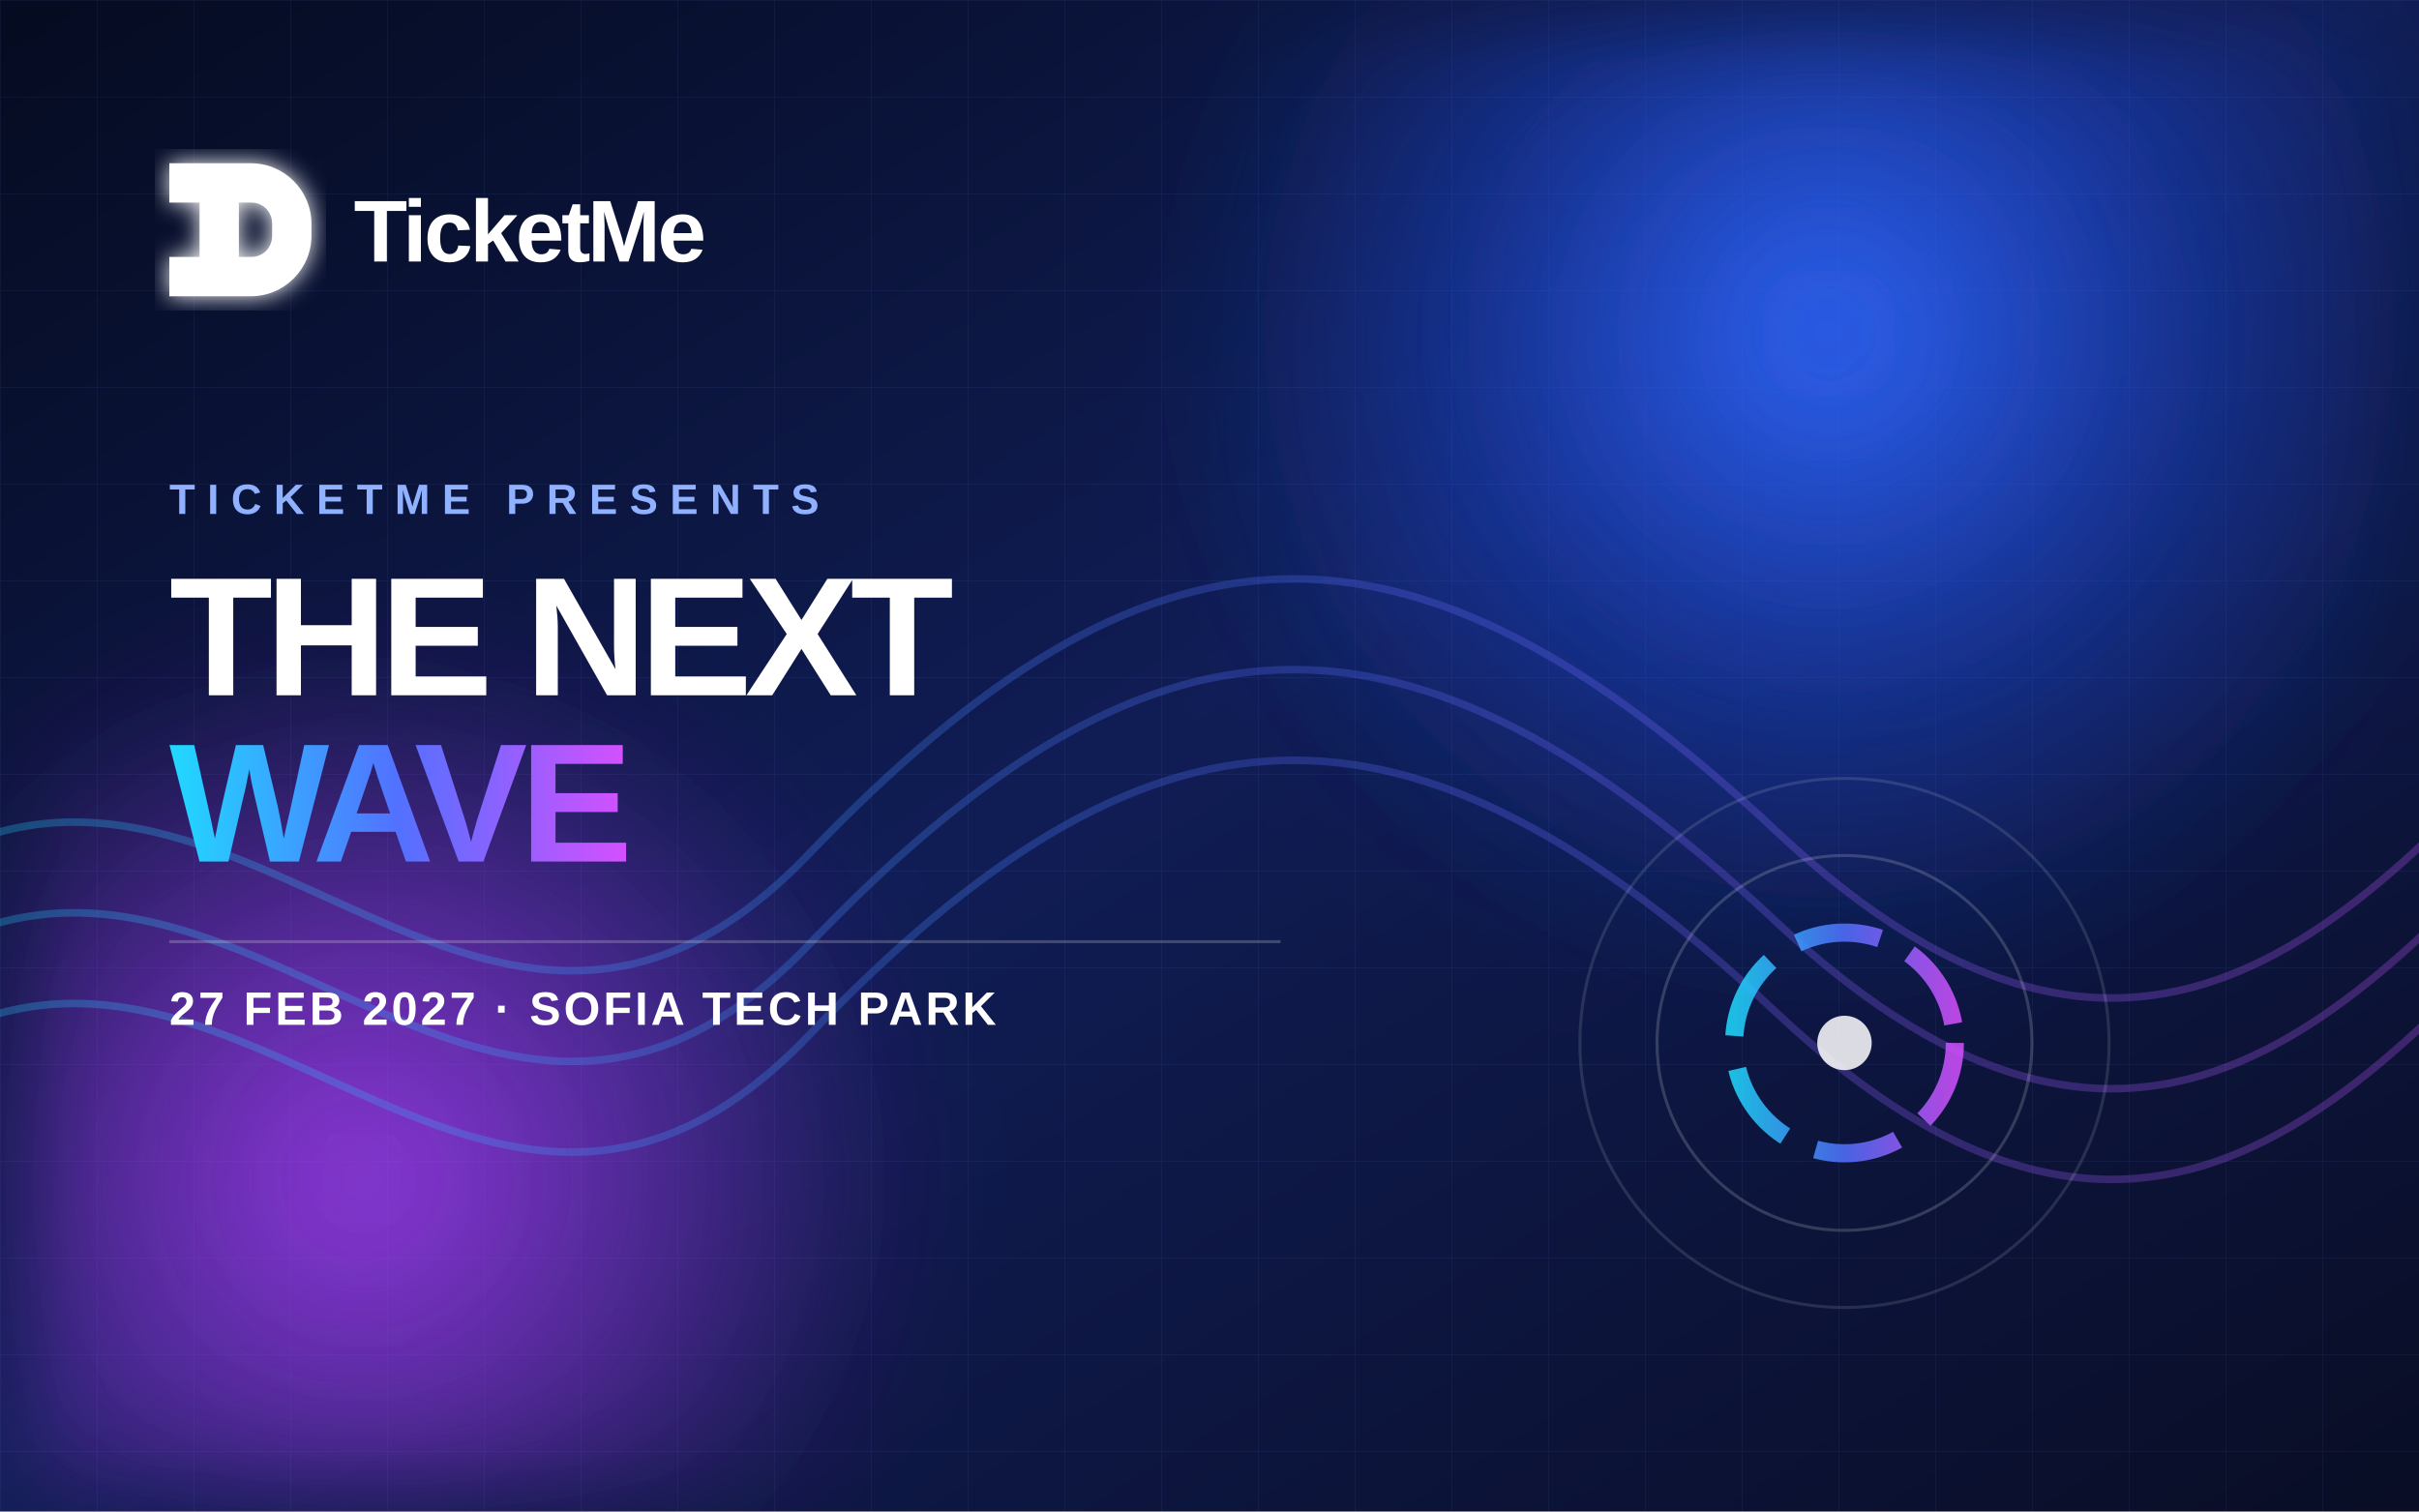
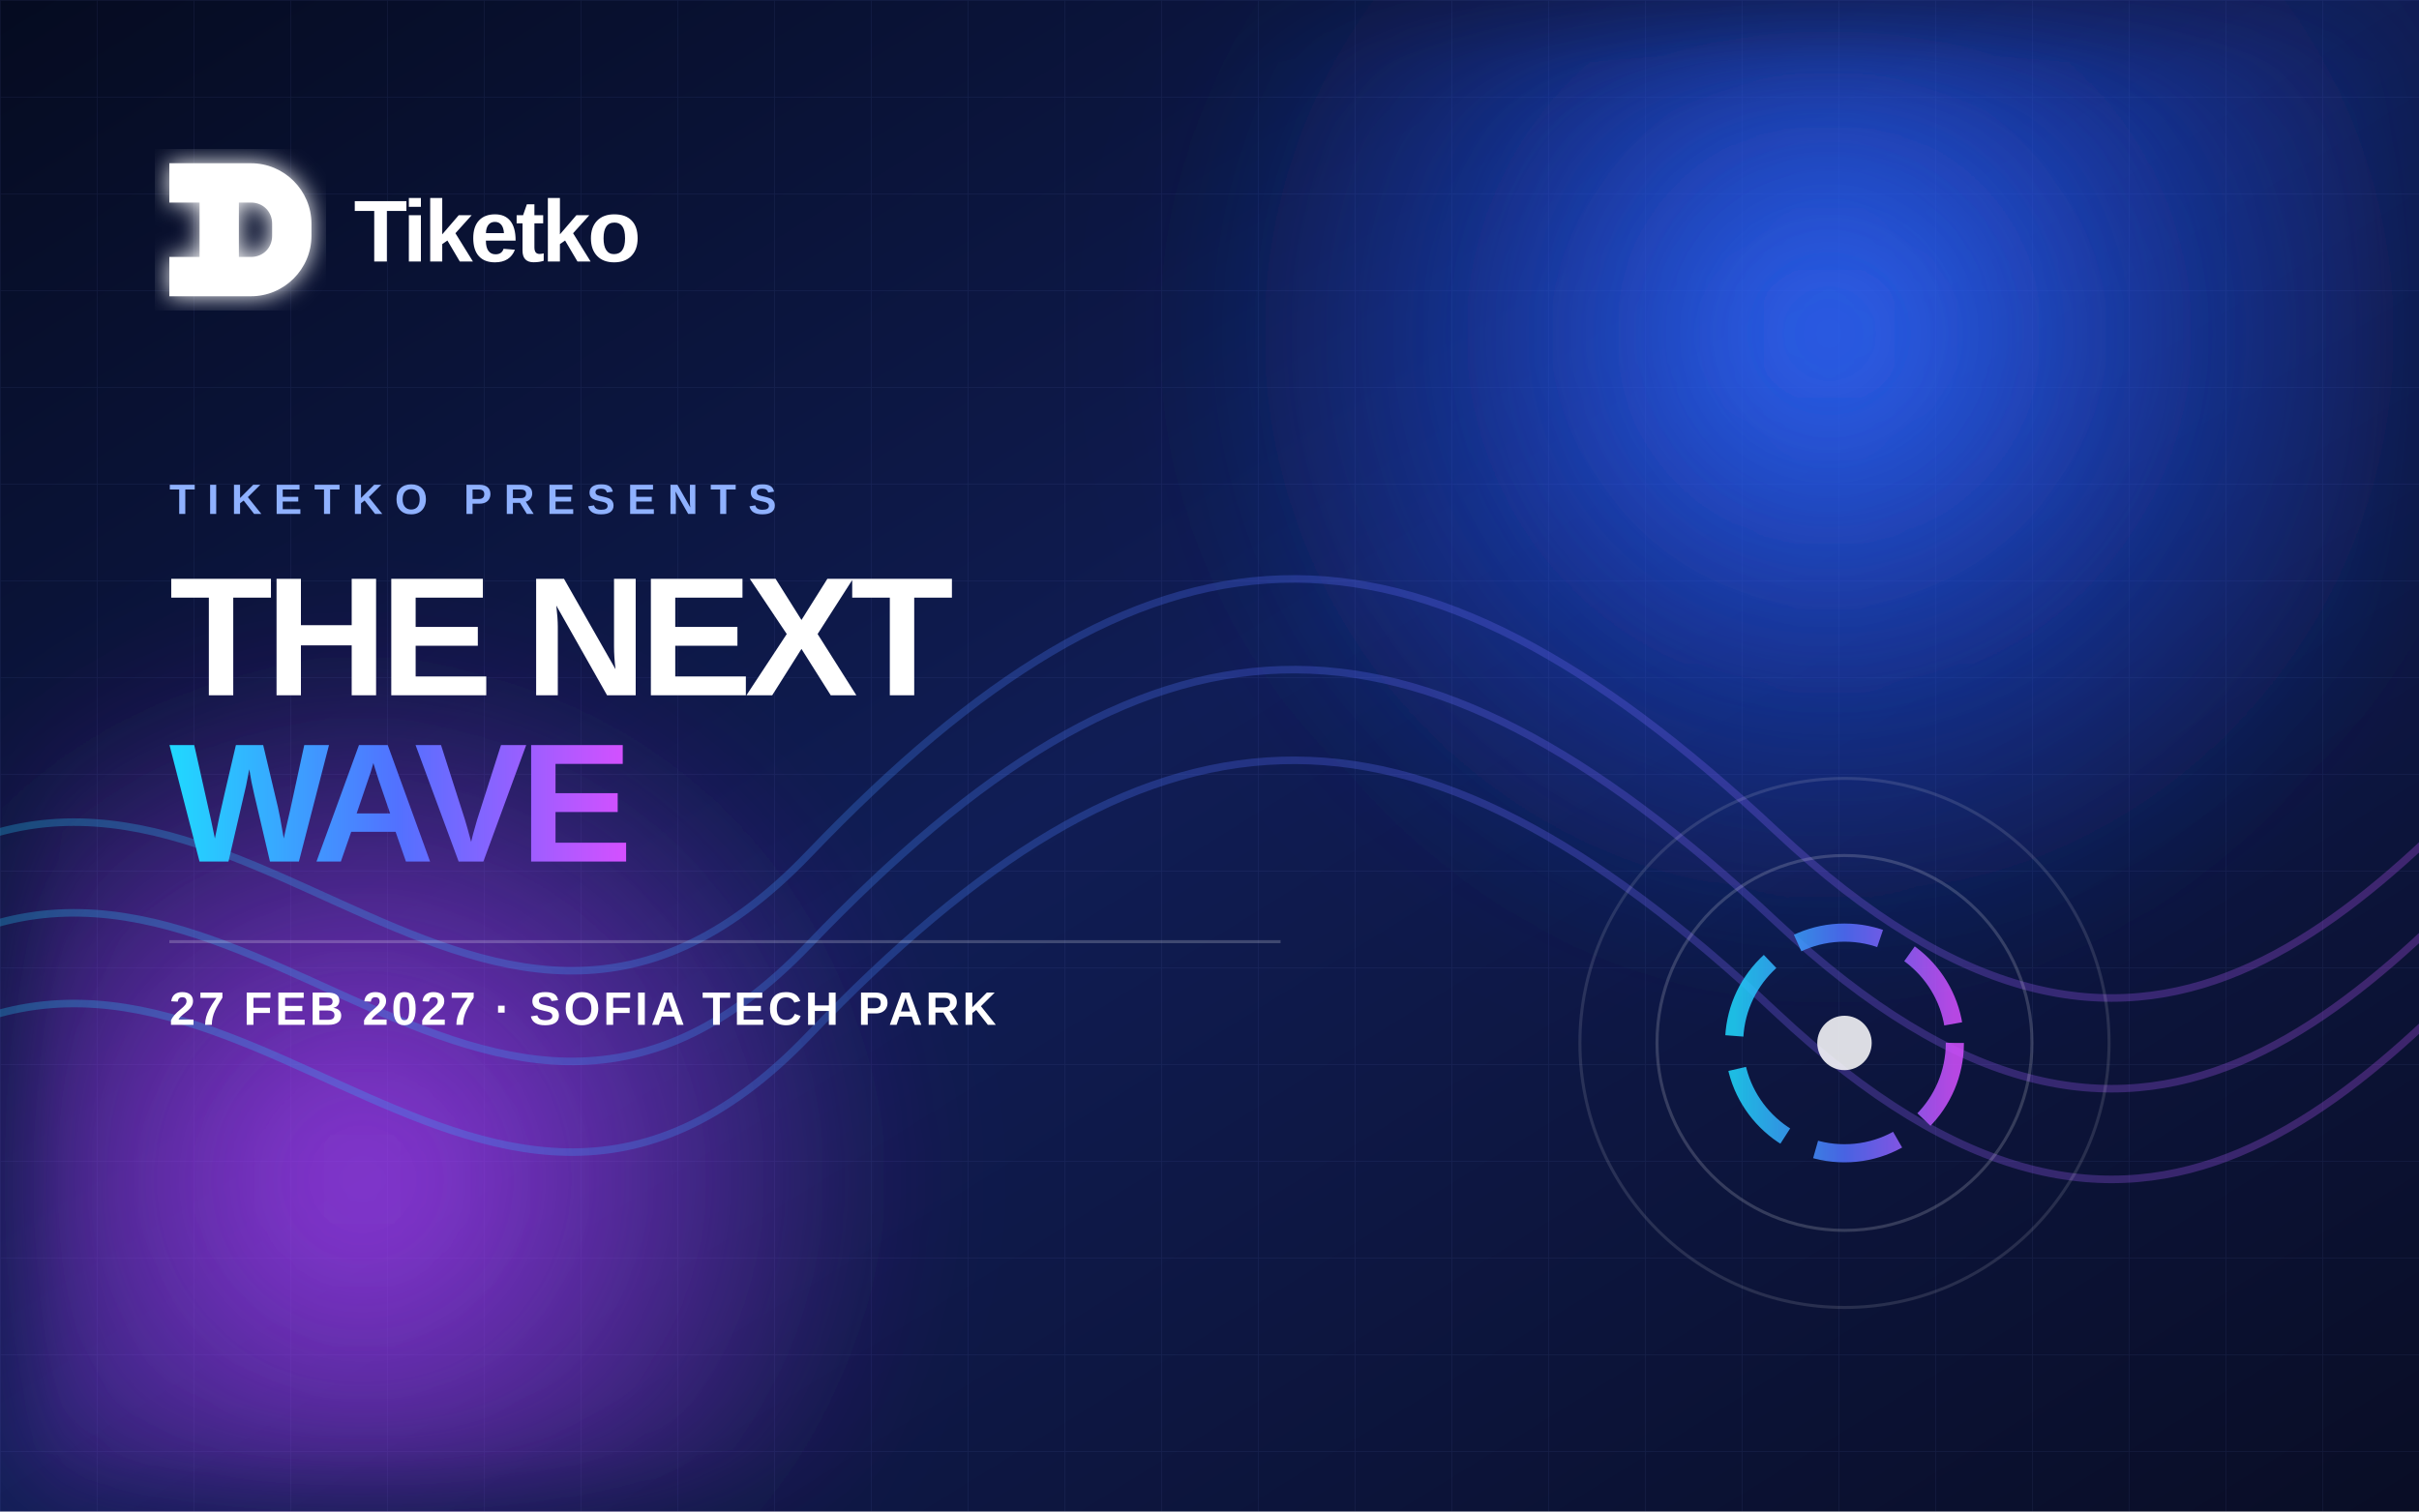
<svg xmlns="http://www.w3.org/2000/svg" viewBox="0 0 1600 1000" role="img" aria-labelledby="title description">
  <defs>
    <linearGradient id="background" x1="0" y1="0" x2="1" y2="1">
      <stop offset="0" stop-color="#050b20" />
      <stop offset=".48" stop-color="#101d55" />
      <stop offset="1" stop-color="#090d25" />
    </linearGradient>
    <radialGradient id="blue-glow" cx="50%" cy="50%" r="50%">
      <stop offset="0" stop-color="#2f6bff" stop-opacity=".95" />
      <stop offset=".55" stop-color="#2457ff" stop-opacity=".35" />
      <stop offset="1" stop-color="#2457ff" stop-opacity="0" />
    </radialGradient>
    <radialGradient id="violet-glow" cx="50%" cy="50%" r="50%">
      <stop offset="0" stop-color="#b13cff" stop-opacity=".8" />
      <stop offset="1" stop-color="#b13cff" stop-opacity="0" />
    </radialGradient>
    <linearGradient id="wave" x1="0" y1="0" x2="1" y2="0">
      <stop offset="0" stop-color="#20d9ff" />
      <stop offset=".5" stop-color="#5271ff" />
      <stop offset="1" stop-color="#d450ff" />
    </linearGradient>
    <filter id="blur">
      <feGaussianBlur stdDeviation="44" />
    </filter>
    <filter id="soft-glow">
      <feGaussianBlur stdDeviation="8" result="blurred" />
      <feMerge>
        <feMergeNode in="blurred" />
        <feMergeNode in="SourceGraphic" />
      </feMerge>
    </filter>
    <pattern id="grid" width="64" height="64" patternUnits="userSpaceOnUse">
      <path d="M64 0H0V64" fill="none" stroke="#8aa5ff" stroke-opacity=".08" stroke-width="1" />
    </pattern>
  </defs>
  <rect width="1600" height="1000" fill="url(#background)" />
  <rect width="1600" height="1000" fill="url(#grid)" />
  <circle cx="1210" cy="220" r="440" fill="url(#blue-glow)" filter="url(#blur)" />
  <circle cx="240" cy="780" r="360" fill="url(#violet-glow)" filter="url(#blur)" />
  <g opacity=".28" fill="none" stroke="url(#wave)" stroke-width="5">
    <path d="M-90 660C140 465 310 860 535 625S930 380 1175 610s390 55 545-115" />
    <path d="M-90 720C140 525 310 920 535 685S930 440 1175 670s390 55 545-115" />
    <path d="M-90 600C140 405 310 800 535 565S930 320 1175 550s390 55 545-115" />
  </g>
  <g transform="translate(112 100)">
    <g filter="url(#soft-glow)">
      <path d="M0 8h54c22 0 40 18 40 40v8c0 22-18 40-40 40H0V70h20V34H0V8Zm54 26H46v36h8c8 0 14-6 14-14v-8c0-8-6-14-14-14Z" fill="#fff" />
    </g>
-     <text x="122" y="73" fill="#fff" font-family="Arial, Helvetica, sans-serif" font-size="58" font-weight="800" letter-spacing="-2">TicketMe</text>
+     <text x="122" y="73" fill="#fff" font-family="Arial, Helvetica, sans-serif" font-size="58" font-weight="800" letter-spacing="-2">Tiketko</text>
  </g>
  <g transform="translate(112 340)">
-     <text fill="#8fb1ff" font-family="Arial, Helvetica, sans-serif" font-size="28" font-weight="700" letter-spacing="8">TICKETME PRESENTS</text>
+     <text fill="#8fb1ff" font-family="Arial, Helvetica, sans-serif" font-size="28" font-weight="700" letter-spacing="8">TIKETKO PRESENTS</text>
    <text y="120" fill="#fff" font-family="Arial, Helvetica, sans-serif" font-size="112" font-weight="900" letter-spacing="-5">THE NEXT</text>
    <text y="230" fill="url(#wave)" font-family="Arial, Helvetica, sans-serif" font-size="112" font-weight="900" letter-spacing="-5">WAVE</text>
    <rect y="282" width="735" height="2" fill="#fff" opacity=".2" />
    <text y="338" fill="#fff" font-family="Arial, Helvetica, sans-serif" font-size="31" font-weight="700" letter-spacing="2">27 FEB 2027 · SOFIA TECH PARK</text>
  </g>
  <g transform="translate(1220 690)" opacity=".85">
    <circle r="175" fill="none" stroke="#fff" stroke-opacity=".14" stroke-width="2" />
    <circle r="124" fill="none" stroke="#fff" stroke-opacity=".2" stroke-width="2" />
    <circle r="73" fill="none" stroke="url(#wave)" stroke-width="12" stroke-dasharray="56 22" />
    <circle r="18" fill="#fff" />
  </g>
</svg>
